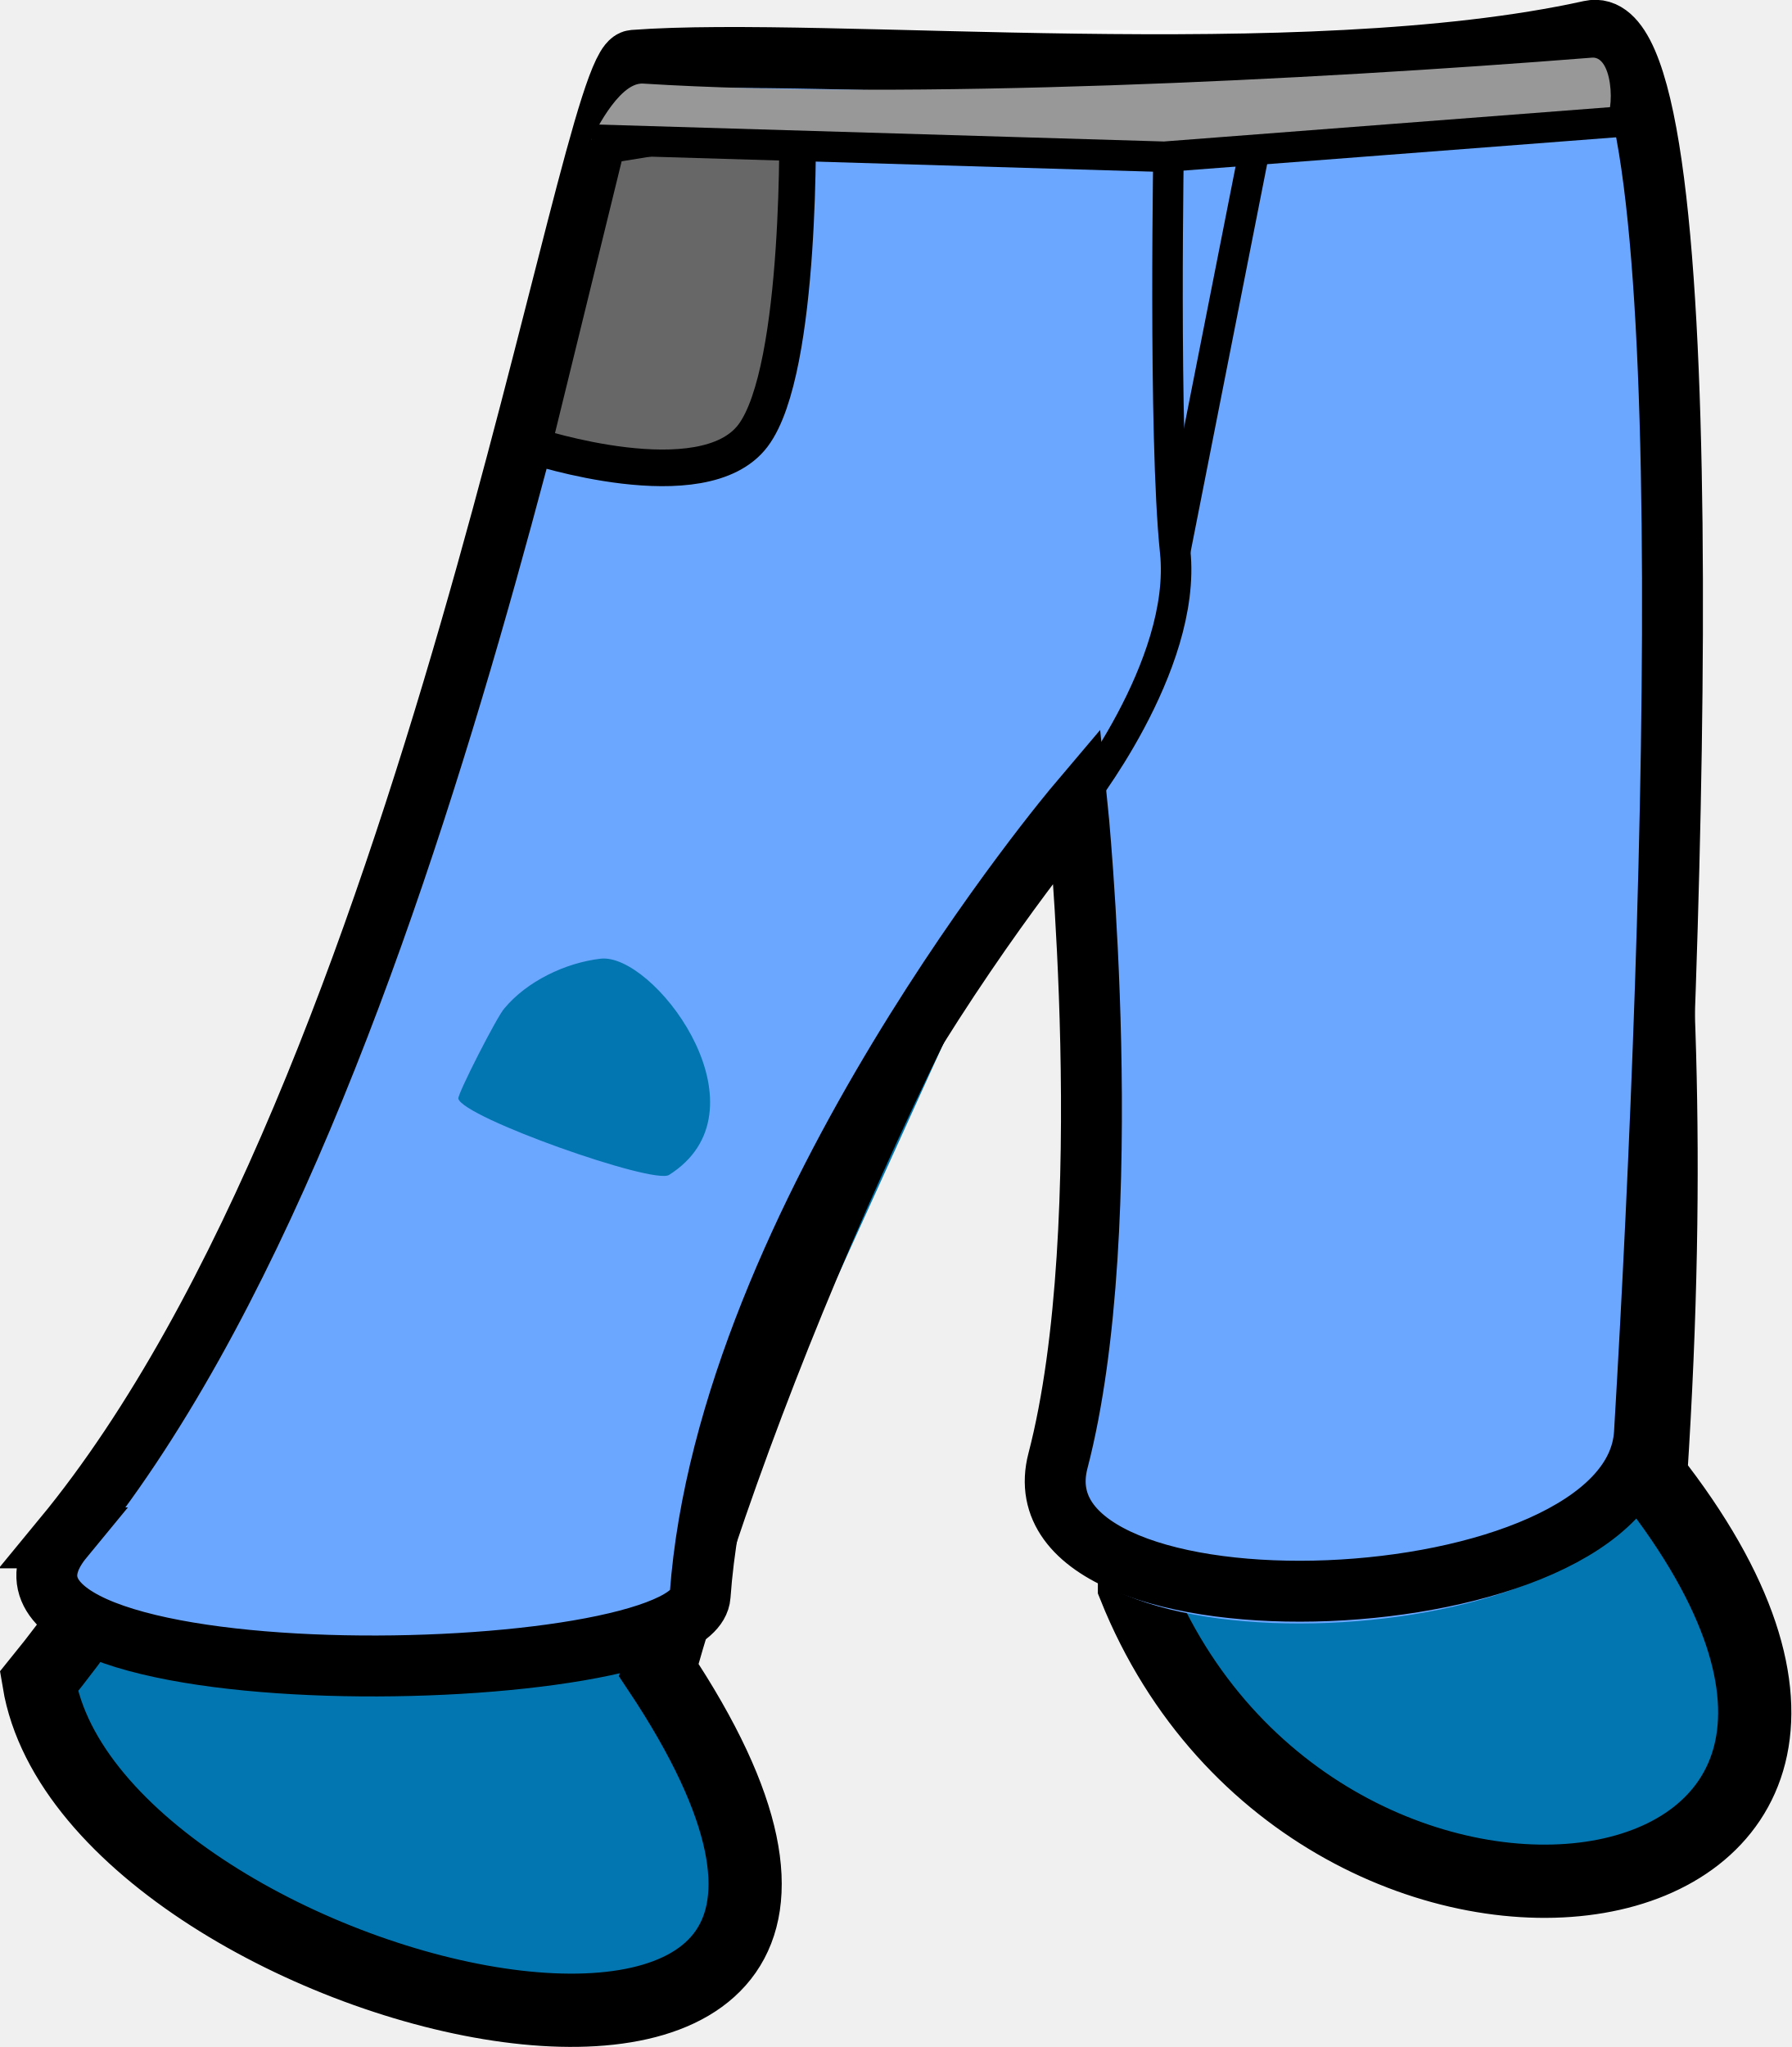
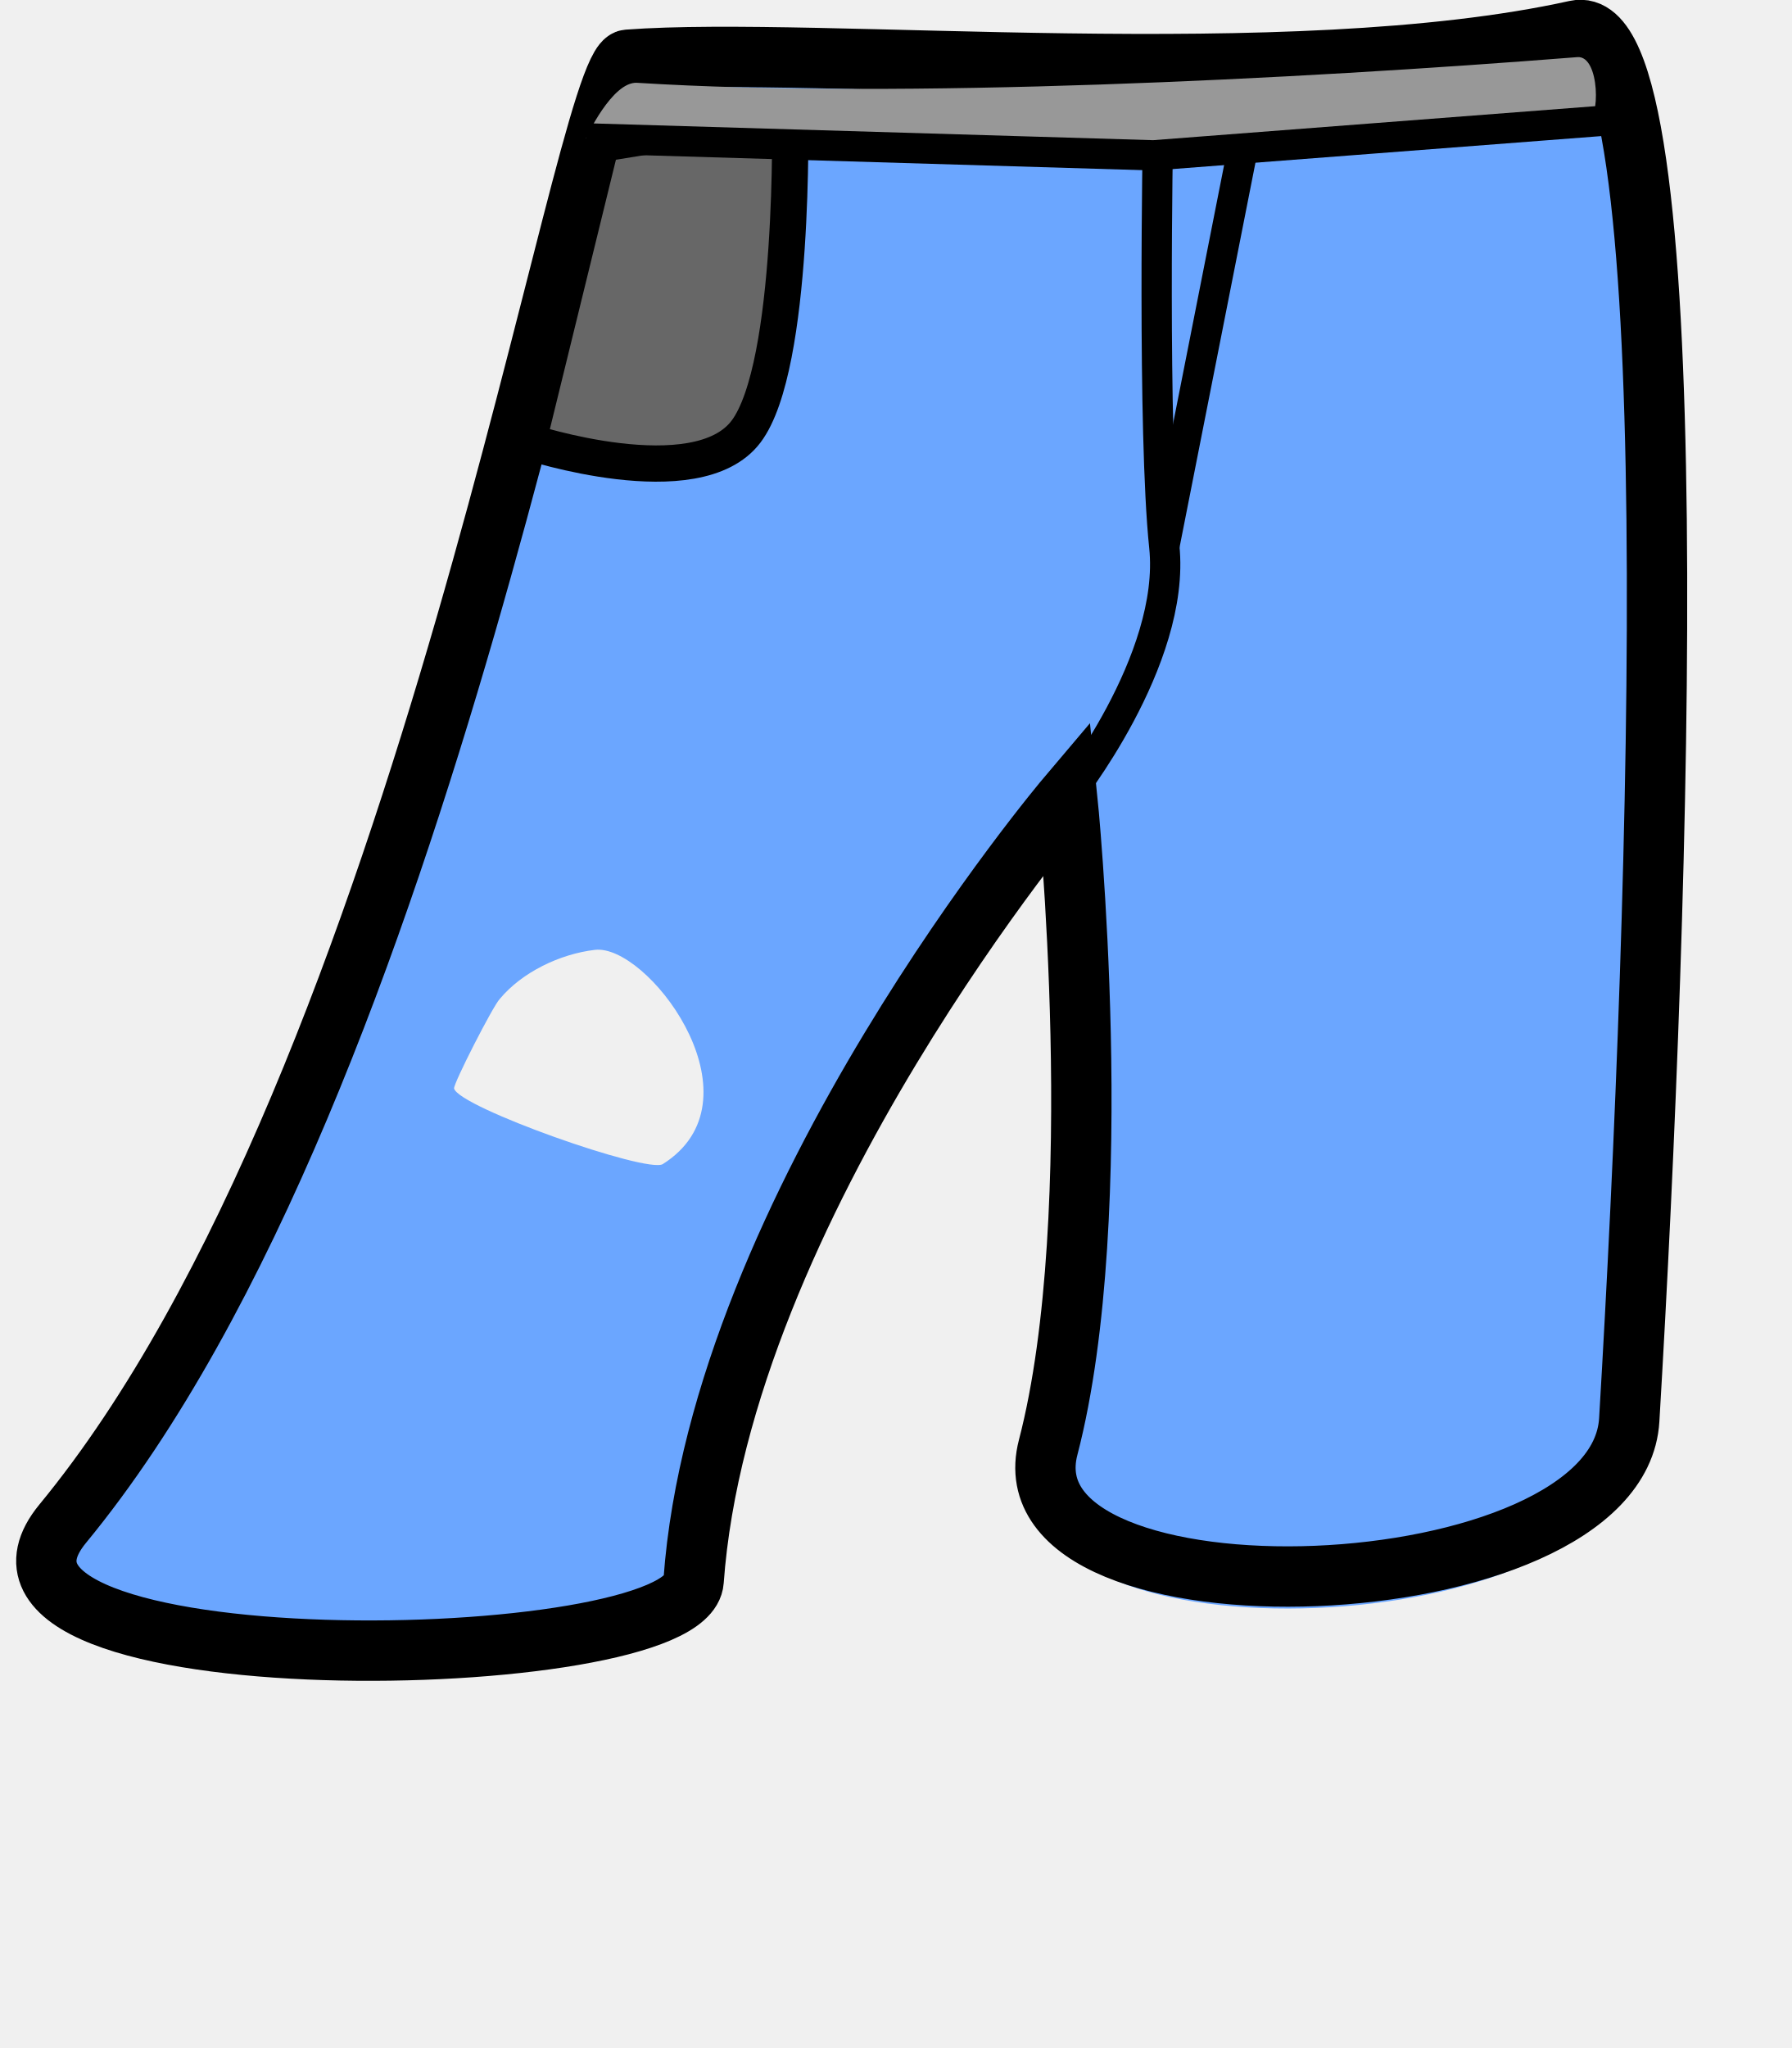
- <svg xmlns="http://www.w3.org/2000/svg" width="29.356mm" height="33.538mm" viewBox="0 0 29.356 33.538" version="1.1" id="svg2007">
-   <defs id="defs2001" />
-   <g id="layer1" transform="translate(-79.06923,-132.6272)">
-     <path style="opacity:1;fill:#ffffff;fill-opacity:1;stroke:none;stroke-width:1.2;stroke-linecap:butt;stroke-linejoin:miter;stroke-miterlimit:4;stroke-dasharray:none;stroke-opacity:1" d="m 105.219,133.124 c 0.124,9.51 1.596,13.003 0.898,23.699 5.989,7.622 -5.466,9.257 -8.457,1.795 0,-4.947 0.061,-10.809 0.047,-15.733 -3.052,4.578 -6.272,11.542 -7.843,17.103 6.067,9.1 -9.274,5.51 -10.158,0.189 5.089,-6.264 9.457,-19.113 10.067,-26.954 6.175,-0.184 8.743,-0.056 15.446,-0.1 z" id="path831-5" />
-     <path style="fill:#0276b1;fill-opacity:1;stroke:none;stroke-width:0.265px;stroke-linecap:butt;stroke-linejoin:miter;stroke-opacity:1" d="m 89.212,133.814 c -0.528,2.533 6.447,6.512 8.92,7.985 4.741,-1.551 7.056,-4.215 7.607,-7.654 0.551,-3.439 0.378,22.679 0.378,22.679 0,0 2.679,4.233 0.567,5.764 -2.112,1.531 -7.638,-0.211 -9.024,-3.969 -1.386,-3.758 0.472,-16.82 0.472,-16.82 l -8.268,18.19 c 0,0 2.808,4.177 0.331,5.764 -2.477,1.587 -11.803,-3.743 -10.489,-5.575 3.262,-4.546 8.268,-18.355 8.268,-18.355 0,0 1.765,-10.542 1.238,-8.008 z" id="path857" />
-     <path style="display:inline;opacity:1;fill:none;fill-opacity:1;stroke:#000000;stroke-width:1.2;stroke-linecap:butt;stroke-linejoin:miter;stroke-miterlimit:4;stroke-dasharray:none;stroke-opacity:1" d="m 105.219,133.124 c -0.051,9.156 1.596,13.003 0.898,23.699 5.989,7.622 -5.466,9.257 -8.457,1.795 0,-4.947 0.061,-10.809 0.047,-15.733 -3.052,4.578 -6.272,11.542 -7.843,17.103 6.067,9.1 -9.274,5.51 -10.158,0.189 5.089,-6.264 9.953,-20.035 10.067,-26.954" id="path831" />
+ <svg xmlns="http://www.w3.org/2000/svg" width="100%" height="100%" viewBox="0 0 84 96" version="1.1" xml:space="preserve" style="fill-rule:evenodd;clip-rule:evenodd;">
+   <g id="Color" transform="matrix(1,0,0,1,-0.311807,3.9386)">
+     <path id="path2567-7" d="M74.437,-2.53C74.358,-2.535 74.278,-2.529 74.195,-2.51C60.752,0.463 38.712,-1.81 29.746,-1.138C27.585,-0.975 20.45,46.617 3.253,67.485C-3.144,75.247 31.556,74.434 32.832,70.17C35.841,50.723 50.345,33.416 50.345,33.416C50.345,33.416 52.329,54.385 49.456,65.405C47.174,74.163 76.162,73.153 76.7,64.12C78.141,39.903 79.36,-2.243 74.437,-2.53ZM28.447,40.58C31.03,40.745 36.046,47.686 31.388,50.628C30.664,51.085 21.818,47.961 21.602,47.085C21.552,46.881 23.441,43.188 23.744,42.887C24.781,41.638 26.561,40.779 28.204,40.586C28.282,40.577 28.364,40.575 28.447,40.58L28.447,40.58Z" style="fill:rgb(107,166,255);fill-rule:nonzero;" />
  </g>
-   <g id="layer3" transform="translate(-0.1099984,1.38945)">
-     <path style="fill:#6ba6ff;fill-opacity:1;stroke:none;stroke-width:0.998;stroke-linecap:butt;stroke-linejoin:miter;stroke-miterlimit:4;stroke-dasharray:none;stroke-opacity:1" d="m 26.26,-0.893 c -0.028,-0.002 -0.056,6.9398e-4 -0.085,0.007 C 21.432,0.163 13.657,-0.639 10.494,-0.401 9.731,-0.344 7.214,16.445 1.147,23.807 c -2.257,2.738 9.985,2.451 10.435,0.947 1.061,-6.86 6.178,-12.966 6.178,-12.966 0,0 0.7,7.397 -0.314,11.285 -0.805,3.09 9.421,2.733 9.611,-0.454 0.508,-8.543 0.938,-23.411 -0.798,-23.513 z M 10.036,14.316 c 0.911,0.058 2.681,2.507 1.037,3.545 -0.256,0.161 -3.376,-0.941 -3.452,-1.25 -0.018,-0.072 0.649,-1.375 0.756,-1.481 0.366,-0.44 0.994,-0.744 1.573,-0.812 0.027,-0.003 0.056,-0.004 0.086,-0.002 z" id="path2567-7" />
-   </g>
-   <g id="layer2" transform="translate(-0.1099984,1.38945)">
-     <path style="fill:none;fill-opacity:1;stroke:#000000;stroke-width:0.998;stroke-linecap:butt;stroke-linejoin:miter;stroke-miterlimit:4;stroke-dasharray:none;stroke-opacity:1" d="M 1.147,23.807 C 7.214,16.445 9.731,-0.344 10.494,-0.401 13.657,-0.639 21.432,0.163 26.174,-0.885 28.044,-1.299 27.574,13.412 27.058,22.091 c -0.19,3.187 -10.416,3.543 -9.611,0.453 1.013,-3.888 0.314,-10.756 0.314,-10.756 0,0 -5.731,6.767 -6.178,12.966 -0.113,1.566 -12.692,1.791 -10.435,-0.947 z" id="path2567" />
-     <path style="fill:none;stroke:#000000;stroke-width:0.5;stroke-linecap:butt;stroke-linejoin:miter;stroke-miterlimit:4;stroke-dasharray:none;stroke-opacity:1" d="m 17.761,11.788 c 0,0 1.804,-2.255 1.607,-4.14 -0.197,-1.885 -0.104,-6.881 -0.104,-6.881" id="path2571" />
-     <path style="fill:none;stroke:#000000;stroke-width:0.5;stroke-linecap:butt;stroke-linejoin:miter;stroke-miterlimit:4;stroke-dasharray:none;stroke-opacity:1" d="M 19.367,7.648 20.73,0.743" id="path2573" />
-     <path style="fill:#676767;fill-opacity:1;stroke:#000000;stroke-width:0.6;stroke-linecap:butt;stroke-linejoin:miter;stroke-miterlimit:4;stroke-dasharray:none;stroke-opacity:1" d="m 8.845,5.914 c 0,0 2.787,0.916 3.604,-0.166 0.817,-1.082 0.729,-5.268 0.729,-5.268 l -3.125,0.509 z" id="path2569" />
-     <path style="fill:#989898;fill-opacity:1;stroke:none;stroke-width:0.265;stroke-linecap:butt;stroke-linejoin:miter;stroke-miterlimit:4;stroke-dasharray:none;stroke-opacity:1" d="m 9.801,0.898 c 0,0 0.432,-0.944 0.847,-0.918 4.359,0.272 10.865,-0.054 15.552,-0.425 0.373,-0.03 0.385,1.055 0.146,1.103 C 22.744,1.382 9.801,0.898 9.801,0.898 Z" id="path2583" />
-     <path style="fill:none;stroke:#000000;stroke-width:0.5;stroke-linecap:butt;stroke-linejoin:miter;stroke-miterlimit:4;stroke-dasharray:none;stroke-opacity:1" d="m 9.801,0.898 9.388,0.281 7.397,-0.569" id="path2579" />
+   <g id="Re-ink" transform="matrix(1,0,0,1,-0.311807,3.9386)">
+     <path id="path2567" d="M3.252,67.484C20.449,46.616 27.585,-0.975 29.746,-1.138C38.712,-1.81 60.752,0.463 74.195,-2.51C79.495,-3.682 78.164,38.019 76.7,62.62C76.163,71.653 47.173,72.663 49.456,63.905C52.328,52.885 50.345,33.415 50.345,33.415C50.345,33.415 34.099,52.598 32.832,70.17C32.511,74.609 -3.144,75.246 3.252,67.484Z" style="fill:none;fill-rule:nonzero;stroke:black;stroke-width:2.83px;" />
+     <path id="path2571" d="M50.345,33.415C50.345,33.415 55.459,27.022 54.9,21.679C54.341,16.337 54.605,2.175 54.605,2.175" style="fill:none;fill-rule:nonzero;stroke:black;stroke-width:1.42px;" />
+     <path id="path2573" d="M54.9,21.679L58.763,2.105" style="fill:none;fill-rule:nonzero;stroke:black;stroke-width:1.42px;" />
+     <path id="path2569" d="M25.073,16.765C25.073,16.765 32.974,19.361 35.29,16.293C37.606,13.226 37.355,1.36 37.355,1.36L28.498,2.801L25.073,16.765Z" style="fill:rgb(103,103,103);fill-rule:nonzero;stroke:black;stroke-width:1.7px;" />
+     <path id="path2583" d="M27.783,2.547C27.783,2.547 29.006,-0.13 30.184,-0.057C42.542,0.715 60.983,-0.21 74.27,-1.261C75.328,-1.344 75.36,1.731 74.684,1.867C64.47,3.916 27.783,2.547 27.783,2.547Z" style="fill:rgb(152,152,152);fill-rule:nonzero;" />
+     <path id="path2579" d="M27.783,2.547L54.393,3.343L75.36,1.731" style="fill:none;fill-rule:nonzero;stroke:black;stroke-width:1.42px;" />
  </g>
</svg>
